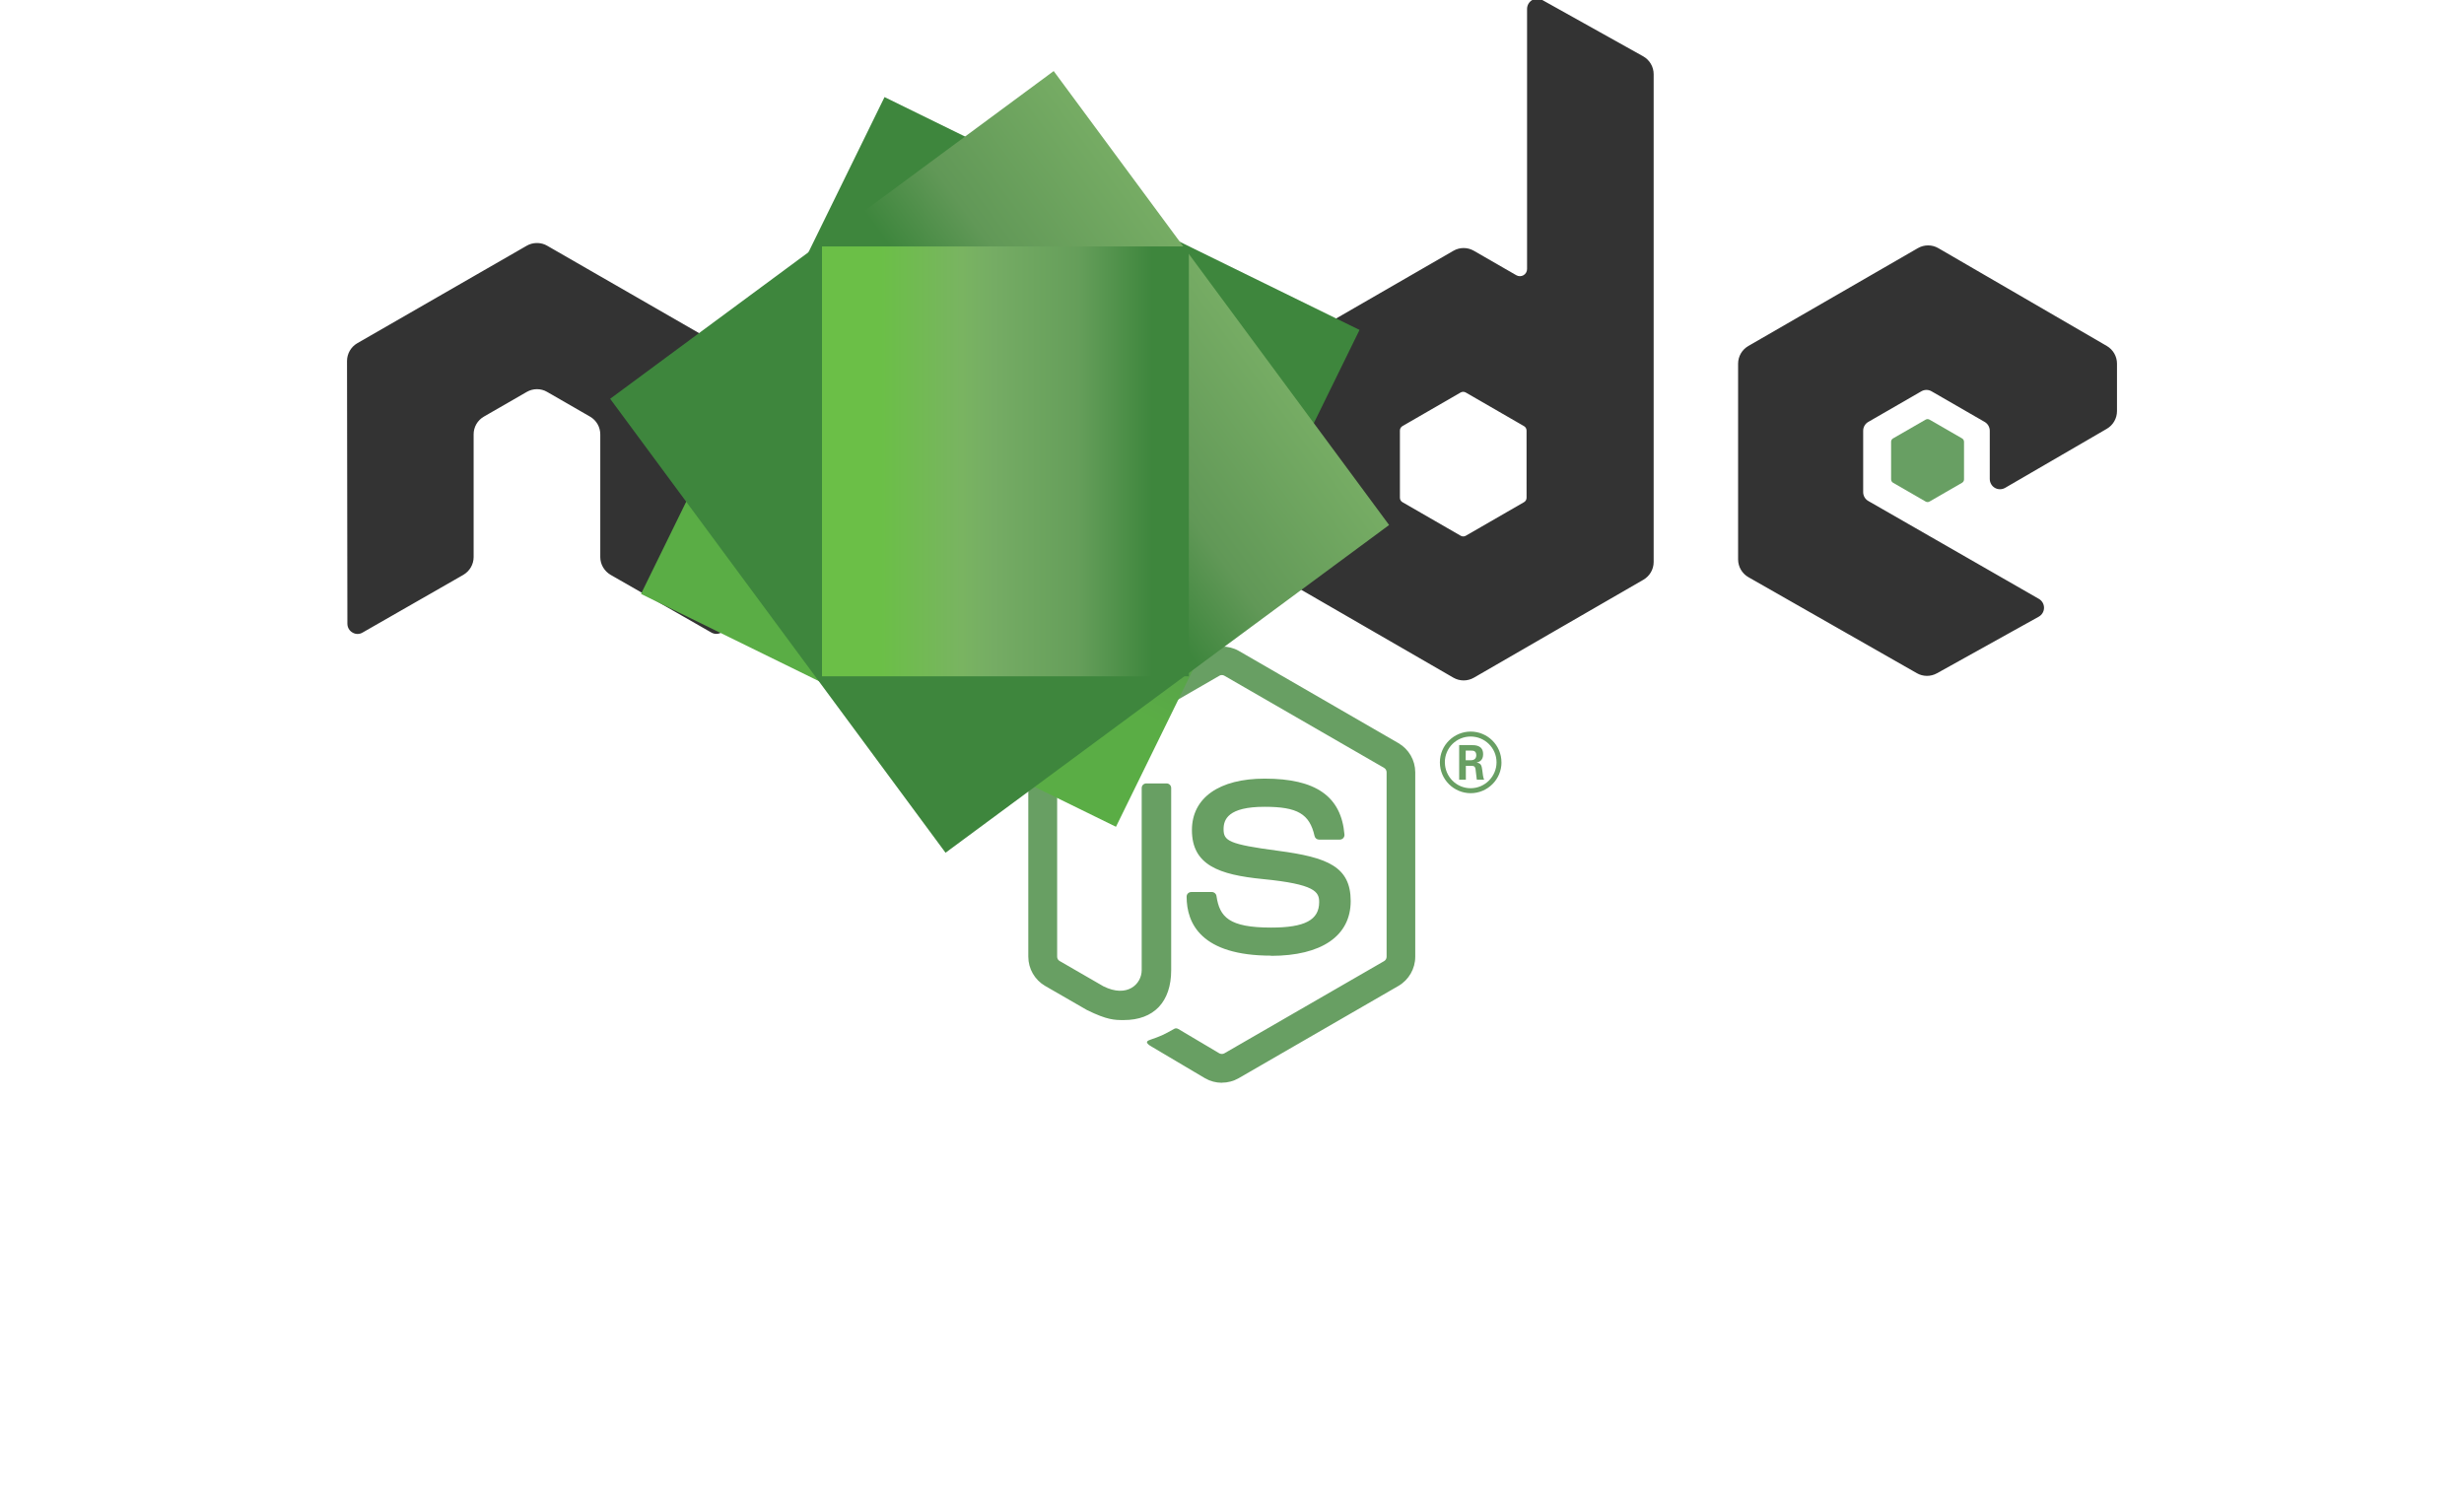
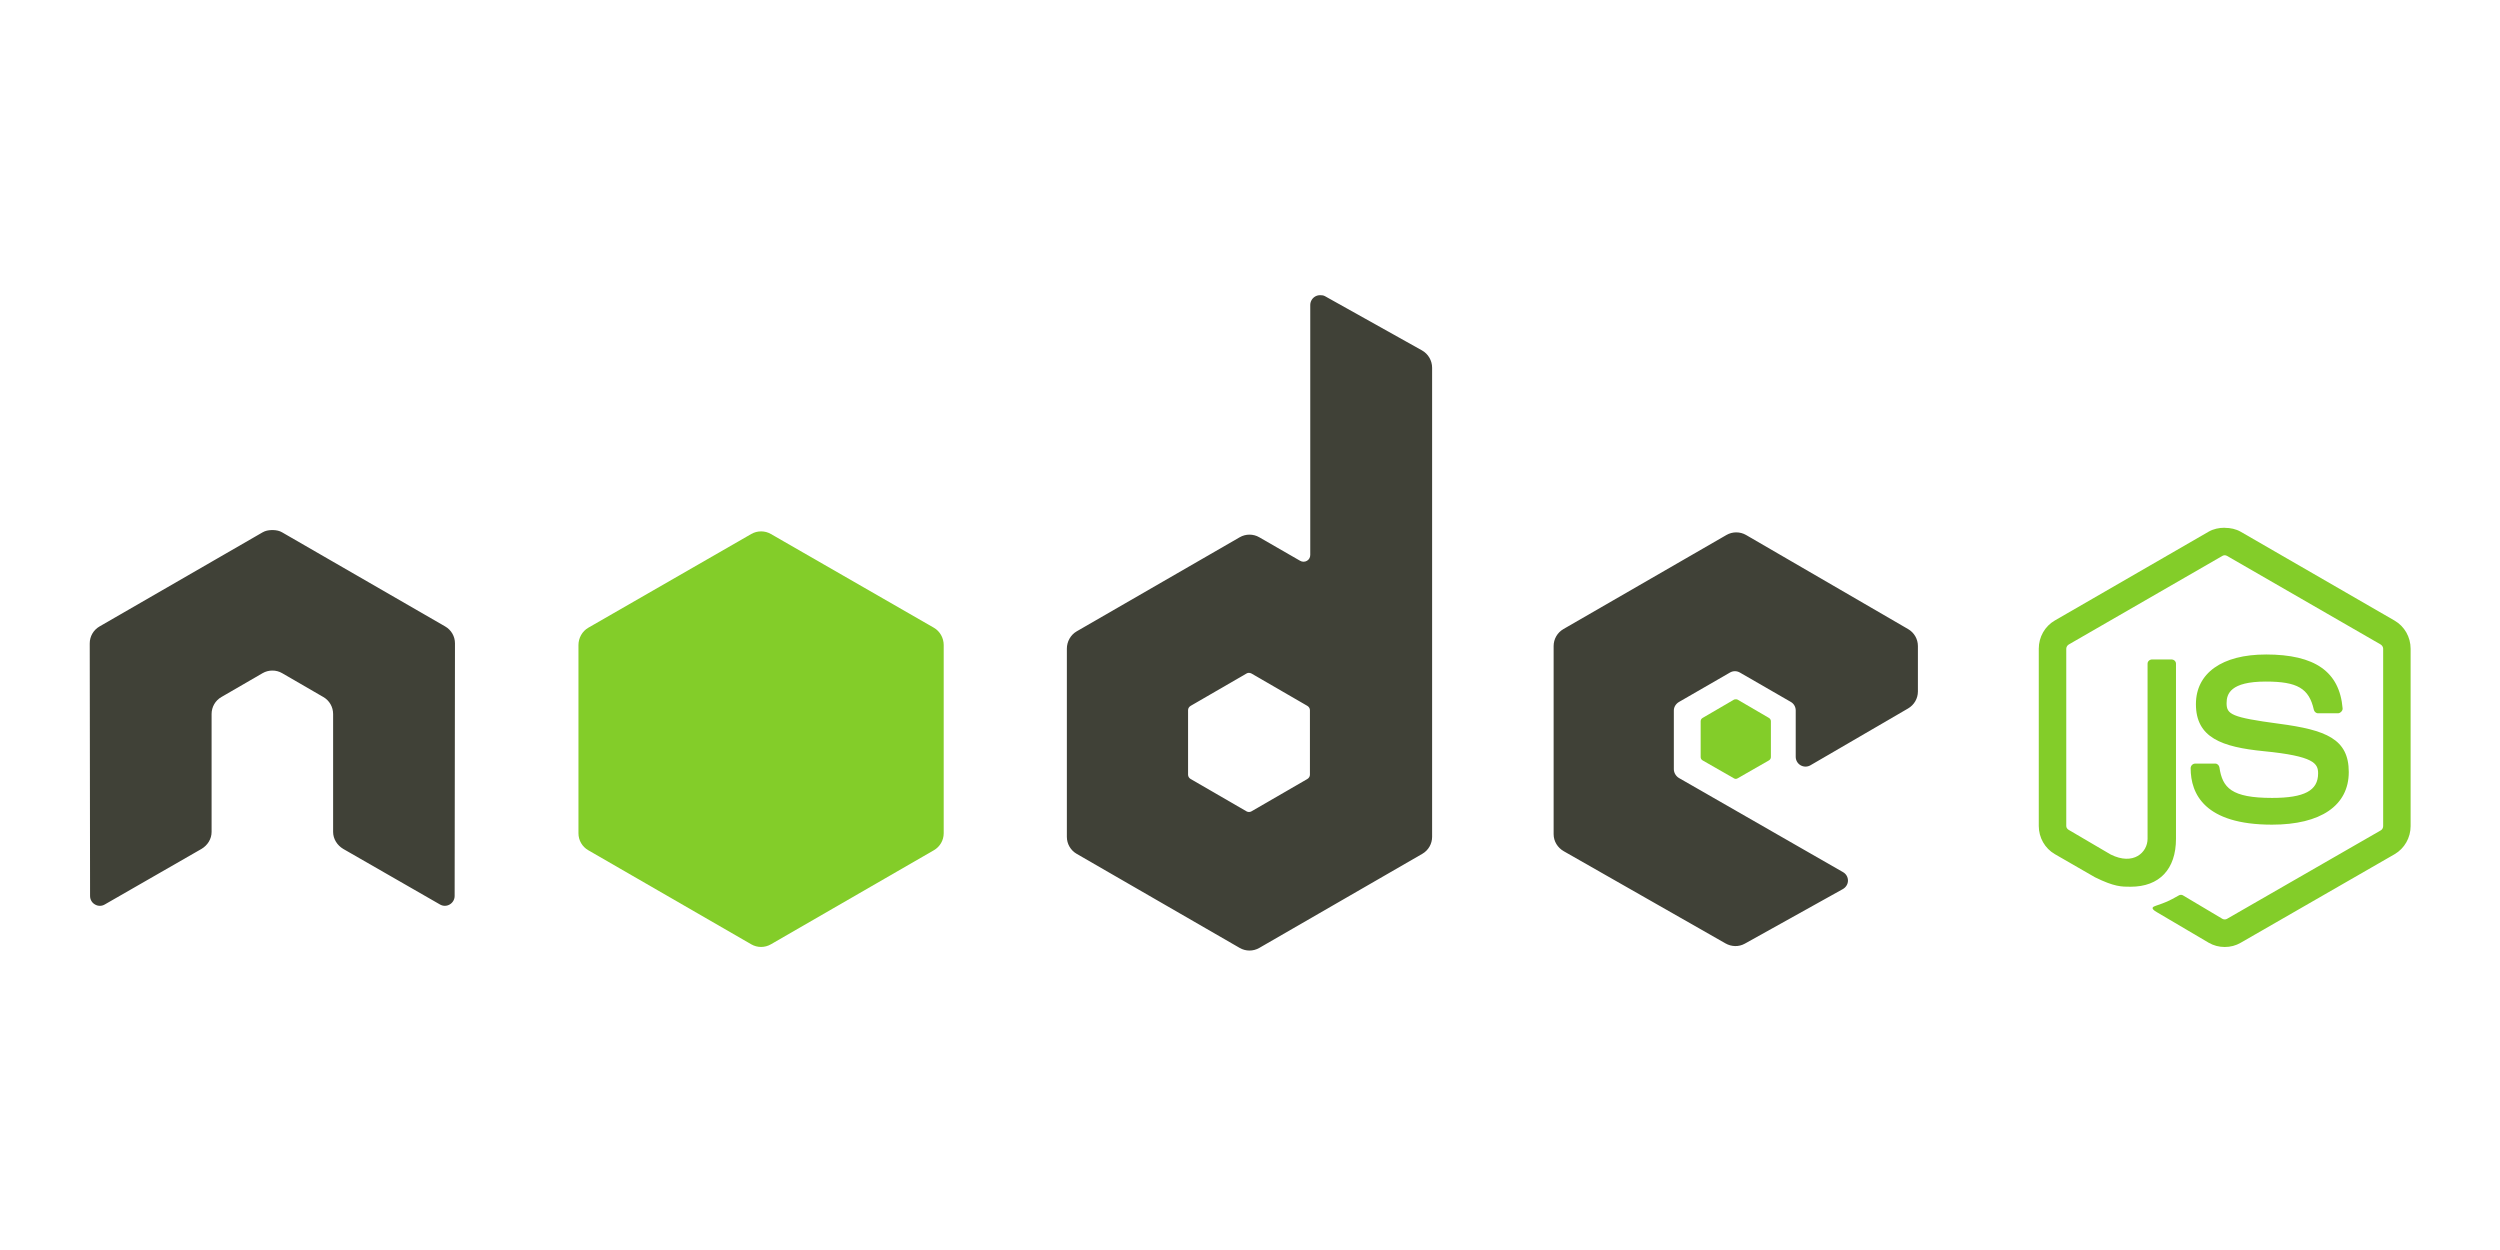
- <svg xmlns="http://www.w3.org/2000/svg" width="2500" height="1531" version="1.2" viewBox="-0.003 0.324 442.373 377.133">
-   <defs>
-     <linearGradient id="b" x1="-.348" x2="1.251" gradientTransform="rotate(116.114 53.1 202.97) scale(86.48)" gradientUnits="userSpaceOnUse">
-       <stop offset=".3" stop-color="#3E863D" />
-       <stop offset=".5" stop-color="#55934F" />
-       <stop offset=".8" stop-color="#5AAD45" />
-     </linearGradient>
-     <linearGradient id="d" x1="-.456" x2=".582" gradientTransform="rotate(-36.46 550.846 -214.337) scale(132.798)" gradientUnits="userSpaceOnUse">
-       <stop offset=".57" stop-color="#3E863D" />
-       <stop offset=".72" stop-color="#619857" />
-       <stop offset="1" stop-color="#76AC64" />
-     </linearGradient>
-     <linearGradient id="f" x1=".043" x2=".984" gradientTransform="translate(192.862 279.652) scale(97.417)" gradientUnits="userSpaceOnUse">
-       <stop offset=".16" stop-color="#6BBF47" />
-       <stop offset=".38" stop-color="#79B461" />
-       <stop offset=".47" stop-color="#75AC64" />
-       <stop offset=".7" stop-color="#659E5A" />
-       <stop offset=".9" stop-color="#3E863D" />
-     </linearGradient>
-   </defs>
-   <path fill="#689f63" d="M218.647 270.93c-1.46 0-2.91-.383-4.19-1.12l-13.337-7.896c-1.992-1.114-1.02-1.508-.363-1.735 2.656-.93 3.195-1.14 6.03-2.75.298-.17.688-.11.993.07l10.246 6.08c.37.2.895.2 1.238 0l39.95-23.06c.37-.21.61-.64.61-1.08v-46.1c0-.46-.24-.87-.618-1.1l-39.934-23.04c-.37-.22-.86-.22-1.23 0l-39.926 23.04c-.387.22-.633.65-.633 1.09v46.1c0 .44.24.86.62 1.07l10.94 6.32c5.94 2.97 9.57-.53 9.57-4.05v-45.5c0-.65.51-1.15 1.16-1.15h5.06c.63 0 1.15.5 1.15 1.15v45.52c0 7.92-4.32 12.47-11.83 12.47-2.31 0-4.13 0-9.21-2.5l-10.48-6.04a8.447 8.447 0 0 1-4.19-7.29v-46.1c0-3 1.6-5.8 4.19-7.28l39.99-23.07c2.53-1.43 5.89-1.43 8.4 0l39.94 23.08a8.428 8.428 0 0 1 4.19 7.28v46.1c0 2.99-1.61 5.78-4.19 7.28l-39.94 23.07a8.397 8.397 0 0 1-4.21 1.12" />
-   <path fill="#689f63" d="M230.987 239.164c-17.48 0-21.145-8.024-21.145-14.754 0-.64.516-1.15 1.157-1.15h5.16c.57 0 1.05.415 1.14.978.78 5.258 3.1 7.91 13.67 7.91 8.42 0 12-1.902 12-6.367 0-2.57-1.02-4.48-14.1-5.76-10.94-1.08-17.7-3.49-17.7-12.24 0-8.06 6.8-12.86 18.19-12.86 12.79 0 19.13 4.44 19.93 13.98a1.164 1.164 0 0 1-1.16 1.26h-5.19c-.54 0-1.01-.38-1.12-.9-1.25-5.53-4.27-7.3-12.48-7.3-9.19 0-10.26 3.2-10.26 5.6 0 2.91 1.26 3.76 13.66 5.4 12.28 1.63 18.11 3.93 18.11 12.56 0 8.7-7.26 13.69-19.92 13.69m48.66-48.89h1.34c1.1 0 1.31-.77 1.31-1.22 0-1.18-.81-1.18-1.26-1.18h-1.38zm-1.63-3.78h2.97c1.02 0 3.02 0 3.02 2.28 0 1.59-1.02 1.92-1.63 2.12 1.19.08 1.27.86 1.43 1.96.08.69.21 1.88.45 2.28h-1.83c-.05-.4-.33-2.6-.33-2.72-.12-.49-.29-.73-.9-.73h-1.51v3.46h-1.67zm-3.57 4.3c0 3.58 2.89 6.48 6.44 6.48 3.58 0 6.47-2.96 6.47-6.48 0-3.59-2.93-6.44-6.48-6.44-3.5 0-6.44 2.81-6.44 6.43m14.16.03c0 4.24-3.47 7.7-7.7 7.7-4.2 0-7.7-3.42-7.7-7.7 0-4.36 3.58-7.7 7.7-7.7 4.15 0 7.69 3.35 7.69 7.7" />
-   <path fill="#333" fill-rule="evenodd" d="M94.936 90.55c0-1.84-.97-3.53-2.558-4.445l-42.356-24.37a4.946 4.946 0 0 0-2.328-.67h-.438c-.812.03-1.613.25-2.34.67L2.562 86.105A5.154 5.154 0 0 0 0 90.555l.093 65.64c0 .91.47 1.76 1.27 2.21.78.48 1.76.48 2.54 0l25.18-14.42c1.59-.946 2.56-2.618 2.56-4.44V108.88a5.1 5.1 0 0 1 2.555-4.43l10.72-6.174a5.086 5.086 0 0 1 2.56-.688c.876 0 1.77.226 2.544.687l10.715 6.172c1.586.91 2.56 2.6 2.56 4.43v30.663c0 1.82.983 3.5 2.565 4.44l25.164 14.41a2.5 2.5 0 0 0 2.56 0 2.568 2.568 0 0 0 1.268-2.21zm199.868 34.176c0 .457-.243.88-.64 1.106l-14.548 8.386a1.282 1.282 0 0 1-1.277 0l-14.55-8.386c-.4-.227-.64-.65-.64-1.106V107.93c0-.458.24-.88.63-1.11l14.54-8.4c.4-.23.89-.23 1.29 0l14.55 8.4c.4.23.64.652.64 1.11zM298.734.324a2.568 2.568 0 0 0-2.544.027c-.78.46-1.262 1.3-1.262 2.21v65a1.788 1.788 0 0 1-2.684 1.55L281.634 63a5.108 5.108 0 0 0-5.112 0l-42.37 24.453a5.105 5.105 0 0 0-2.56 4.42v48.92c0 1.83.977 3.51 2.56 4.43l42.37 24.47c1.582.91 3.53.91 5.117 0l42.37-24.48c1.58-.92 2.56-2.6 2.56-4.43V18.863a5.128 5.128 0 0 0-2.63-4.47zm141.093 107.164a5.116 5.116 0 0 0 2.543-4.422V91.21c0-1.824-.97-3.507-2.547-4.425l-42.1-24.44a5.113 5.113 0 0 0-5.13 0l-42.36 24.45c-1.59.92-2.56 2.6-2.56 4.43v48.9c0 1.84.99 3.54 2.58 4.45l42.09 23.99c1.55.89 3.45.9 5.02.03l25.46-14.15c.8-.45 1.31-1.3 1.31-2.22 0-.92-.49-1.78-1.29-2.23l-42.62-24.46c-.8-.45-1.29-1.3-1.29-2.21v-15.34c0-.916.48-1.76 1.28-2.216l13.26-7.65c.79-.46 1.76-.46 2.55 0l13.27 7.65c.79.45 1.28 1.3 1.28 2.21v12.06c0 .91.49 1.76 1.28 2.22.79.45 1.77.45 2.56-.01zm0 0" />
-   <path fill="#689f63" fill-rule="evenodd" d="M394.538 105.2a.97.97 0 0 1 .98 0l8.13 4.69c.304.176.49.5.49.85v9.39c0 .35-.186.674-.49.85l-8.13 4.69a.97.97 0 0 1-.98 0l-8.125-4.69a.979.979 0 0 1-.5-.85v-9.39c0-.35.18-.674.49-.85zm0 0" />
-   <g transform="translate(-78.306 -164.016)">
-     <path fill="url(#b)" d="M331.363 246.793l-118.715-58.19-60.87 124.174L270.49 370.97zm0 0" />
-   </g>
-   <g transform="translate(-78.306 -164.016)">
-     <path fill="url(#d)" d="M144.07 264.004l83.825 113.453 110.86-81.906-83.83-113.45zm0 0" />
-   </g>
-   <g transform="translate(-78.306 -164.016)">
-     <path fill="url(#f)" d="M197.02 225.934v107.43h91.683v-107.43zm0 0" />
+ <svg xmlns="http://www.w3.org/2000/svg" width="120" height="60" preserveAspectRatio="xMidYMid">
+   <g transform="matrix(.217946 0 0 .217946 4.120542 14.08555)">
+     <path d="M471.05 51.6c-1.245 0-2.455.257-3.526.863l-33.888 19.57c-2.193 1.263-3.526 3.65-3.526 6.188v39.07c0 2.537 1.333 4.92 3.526 6.187l8.85 5.1c4.3 2.12 5.886 2.086 7.843 2.086 6.366 0 10-3.863 10-10.577V81.542c0-.545-.472-.935-1.007-.935h-4.245c-.544 0-1.007.4-1.007.935v38.565c0 2.976-3.1 5.97-8.13 3.454l-9.2-5.396c-.325-.177-.576-.5-.576-.863v-39.07c0-.37.248-.748.576-.935l33.817-19.5c.317-.182.694-.182 1.007 0l33.817 19.5c.322.193.576.553.576.935v39.07c0 .373-.187.755-.504.935l-33.888 19.5c-.3.173-.7.173-1.007 0l-8.706-5.18c-.26-.152-.613-.14-.863 0-2.403 1.362-2.855 1.52-5.108 2.302-.555.193-1.4.494.288 1.44l11.368 6.7c1.082.626 2.288.935 3.526.935 1.255 0 2.443-.3 3.526-.935l33.888-19.5c2.193-1.276 3.526-3.65 3.526-6.187v-39.07c0-2.538-1.333-4.92-3.526-6.188l-33.888-19.57c-1.062-.606-2.28-.863-3.526-.863zm9.066 27.918c-9.65 0-15.397 4.107-15.397 10.936 0 7.4 5.704 9.444 14.966 10.36 11.08 1.085 11.944 2.712 11.944 4.893 0 3.783-3.016 5.396-10.145 5.396-8.956 0-10.925-2.236-11.584-6.7-.078-.478-.446-.863-.935-.863h-4.4a1.03 1.03 0 0 0-1.007 1.007c0 5.703 3.102 12.447 17.916 12.447 10.723 0 16.908-4.2 16.908-11.584 0-7.3-4.996-9.273-15.397-10.65-10.5-1.4-11.512-2.07-11.512-4.533 0-2.032.85-4.75 8.634-4.75 6.953 0 9.523 1.5 10.577 6.188.092.44.48.8.935.8h4.4c.27 0 .532-.166.72-.36.184-.207.314-.44.288-.72-.68-8.074-6.064-11.872-16.908-11.872z" fill="#83cd29" />
+     <path d="M271.82.383a2.18 2.18 0 0 0-1.079.288 2.18 2.18 0 0 0-1.079 1.871v55.042c0 .54-.252 1.024-.72 1.295a1.5 1.5 0 0 1-1.511 0l-8.994-5.18a4.31 4.31 0 0 0-4.317 0L218.218 74.42c-1.342.774-2.16 2.264-2.16 3.813v41.443a4.31 4.31 0 0 0 2.159 3.741l35.903 20.722a4.3 4.3 0 0 0 4.317 0l35.903-20.722a4.31 4.31 0 0 0 2.159-3.741V16.356c0-1.572-.858-3.047-2.23-3.813L272.9.598c-.336-.187-.708-.22-1.08-.216zM40.86 52.115c-.685.028-1.328.147-1.943.504L3.015 73.34a4.3 4.3 0 0 0-2.158 3.741L.93 132.7c0 .774.4 1.492 1.08 1.87.667.4 1.494.4 2.158 0l21.297-12.232c1.35-.8 2.23-2.196 2.23-3.74V92.623c0-1.55.815-2.97 2.16-3.74l9.066-5.252a4.25 4.25 0 0 1 2.158-.576 4.24 4.24 0 0 1 2.159.576L52.3 88.88c1.343.77 2.158 2.192 2.158 3.74v25.974c0 1.546.9 2.95 2.23 3.74l21.297 12.232c.67.4 1.495.4 2.158 0 .66-.38 1.08-1.097 1.08-1.87l.072-55.617a4.28 4.28 0 0 0-2.158-3.741L43.235 52.618c-.607-.356-1.253-.476-1.943-.504h-.43zm322.624.504a4.29 4.29 0 0 0-2.159.576l-35.903 20.722c-1.34.775-2.16 2.192-2.16 3.74V119.1c0 1.558.878 2.97 2.23 3.74l35.615 20.3c1.315.75 2.92.807 4.245.07l21.585-12.016c.685-.38 1.148-1.09 1.15-1.87s-.403-1.482-1.08-1.87l-36.12-20.722c-.676-.386-1.15-1.167-1.15-1.943V91.83c0-.774.48-1.484 1.15-1.87l11.224-6.476c.668-.386 1.488-.386 2.16 0L375.5 89.96a2.15 2.15 0 0 1 1.079 1.87v10.217a2.15 2.15 0 0 0 1.079 1.87c.673.388 1.488.39 2.16 0L401.33 91.4c1.335-.776 2.16-2.197 2.16-3.74v-10a4.32 4.32 0 0 0-2.159-3.741l-35.687-20.722a4.28 4.28 0 0 0-2.159-.576zm-107.35 30.94a1.21 1.21 0 0 1 .576.143l12.303 7.123c.334.193.576.55.576.935v14.246c0 .387-.24.743-.576.935l-12.303 7.123c-.335.19-.744.19-1.08 0l-12.303-7.123c-.335-.193-.576-.55-.576-.935V91.758c0-.386.242-.74.576-.935l12.303-7.122c.168-.097.316-.143.504-.143v-.001z" fill="#404137" />
+     <path d="M148.714 52.402a4.31 4.31 0 0 0-2.16.576l-35.903 20.65c-1.342.774-2.158 2.265-2.158 3.813v41.443a4.3 4.3 0 0 0 2.158 3.74l35.903 20.722a4.3 4.3 0 0 0 4.317 0l35.903-20.722a4.31 4.31 0 0 0 2.159-3.741V77.44c0-1.55-.816-3.04-2.16-3.813l-35.903-20.65a4.27 4.27 0 0 0-2.16-.576zm214.7 36.983c-.143 0-.302 0-.432.07l-6.907 4.03a.84.84 0 0 0-.432.719v7.915c0 .298.173.57.432.72l6.907 3.957a.75.75 0 0 0 .79 0l6.907-3.957c.256-.147.432-.422.432-.72v-7.915c0-.298-.175-.57-.432-.72l-6.907-4.03c-.128-.076-.216-.07-.36-.07z" fill="#83cd29" />
  </g>
</svg>
